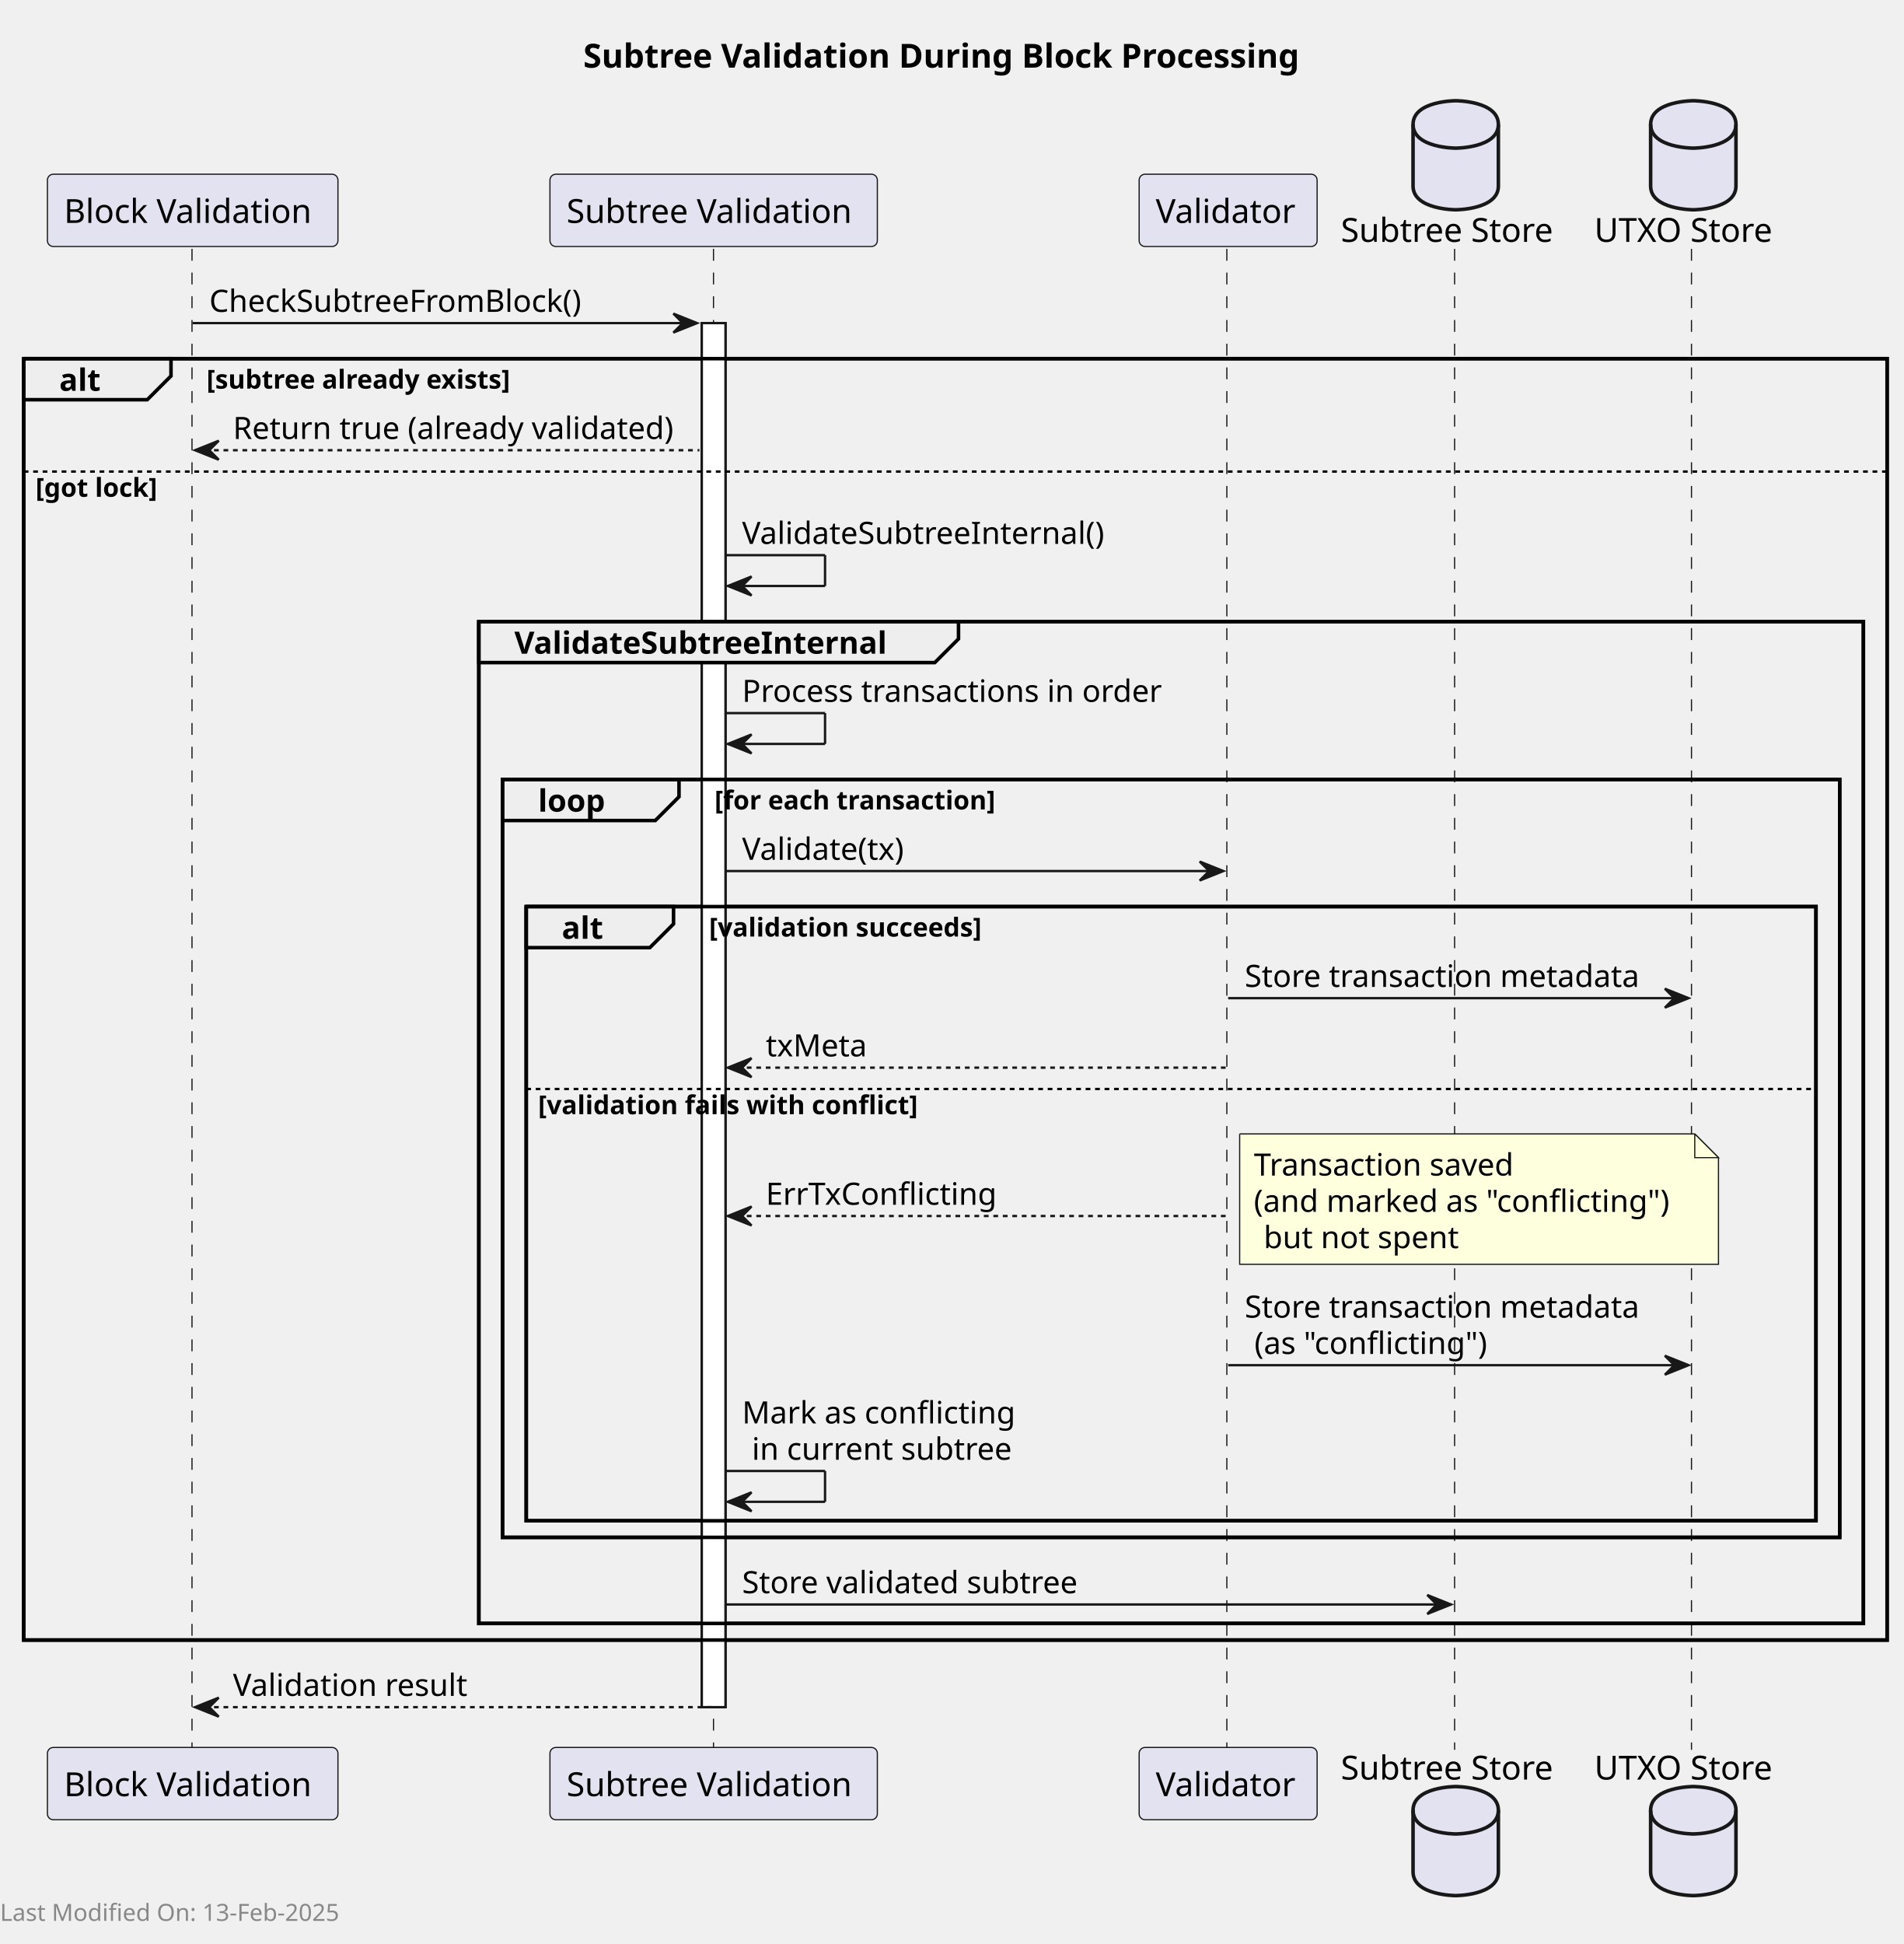
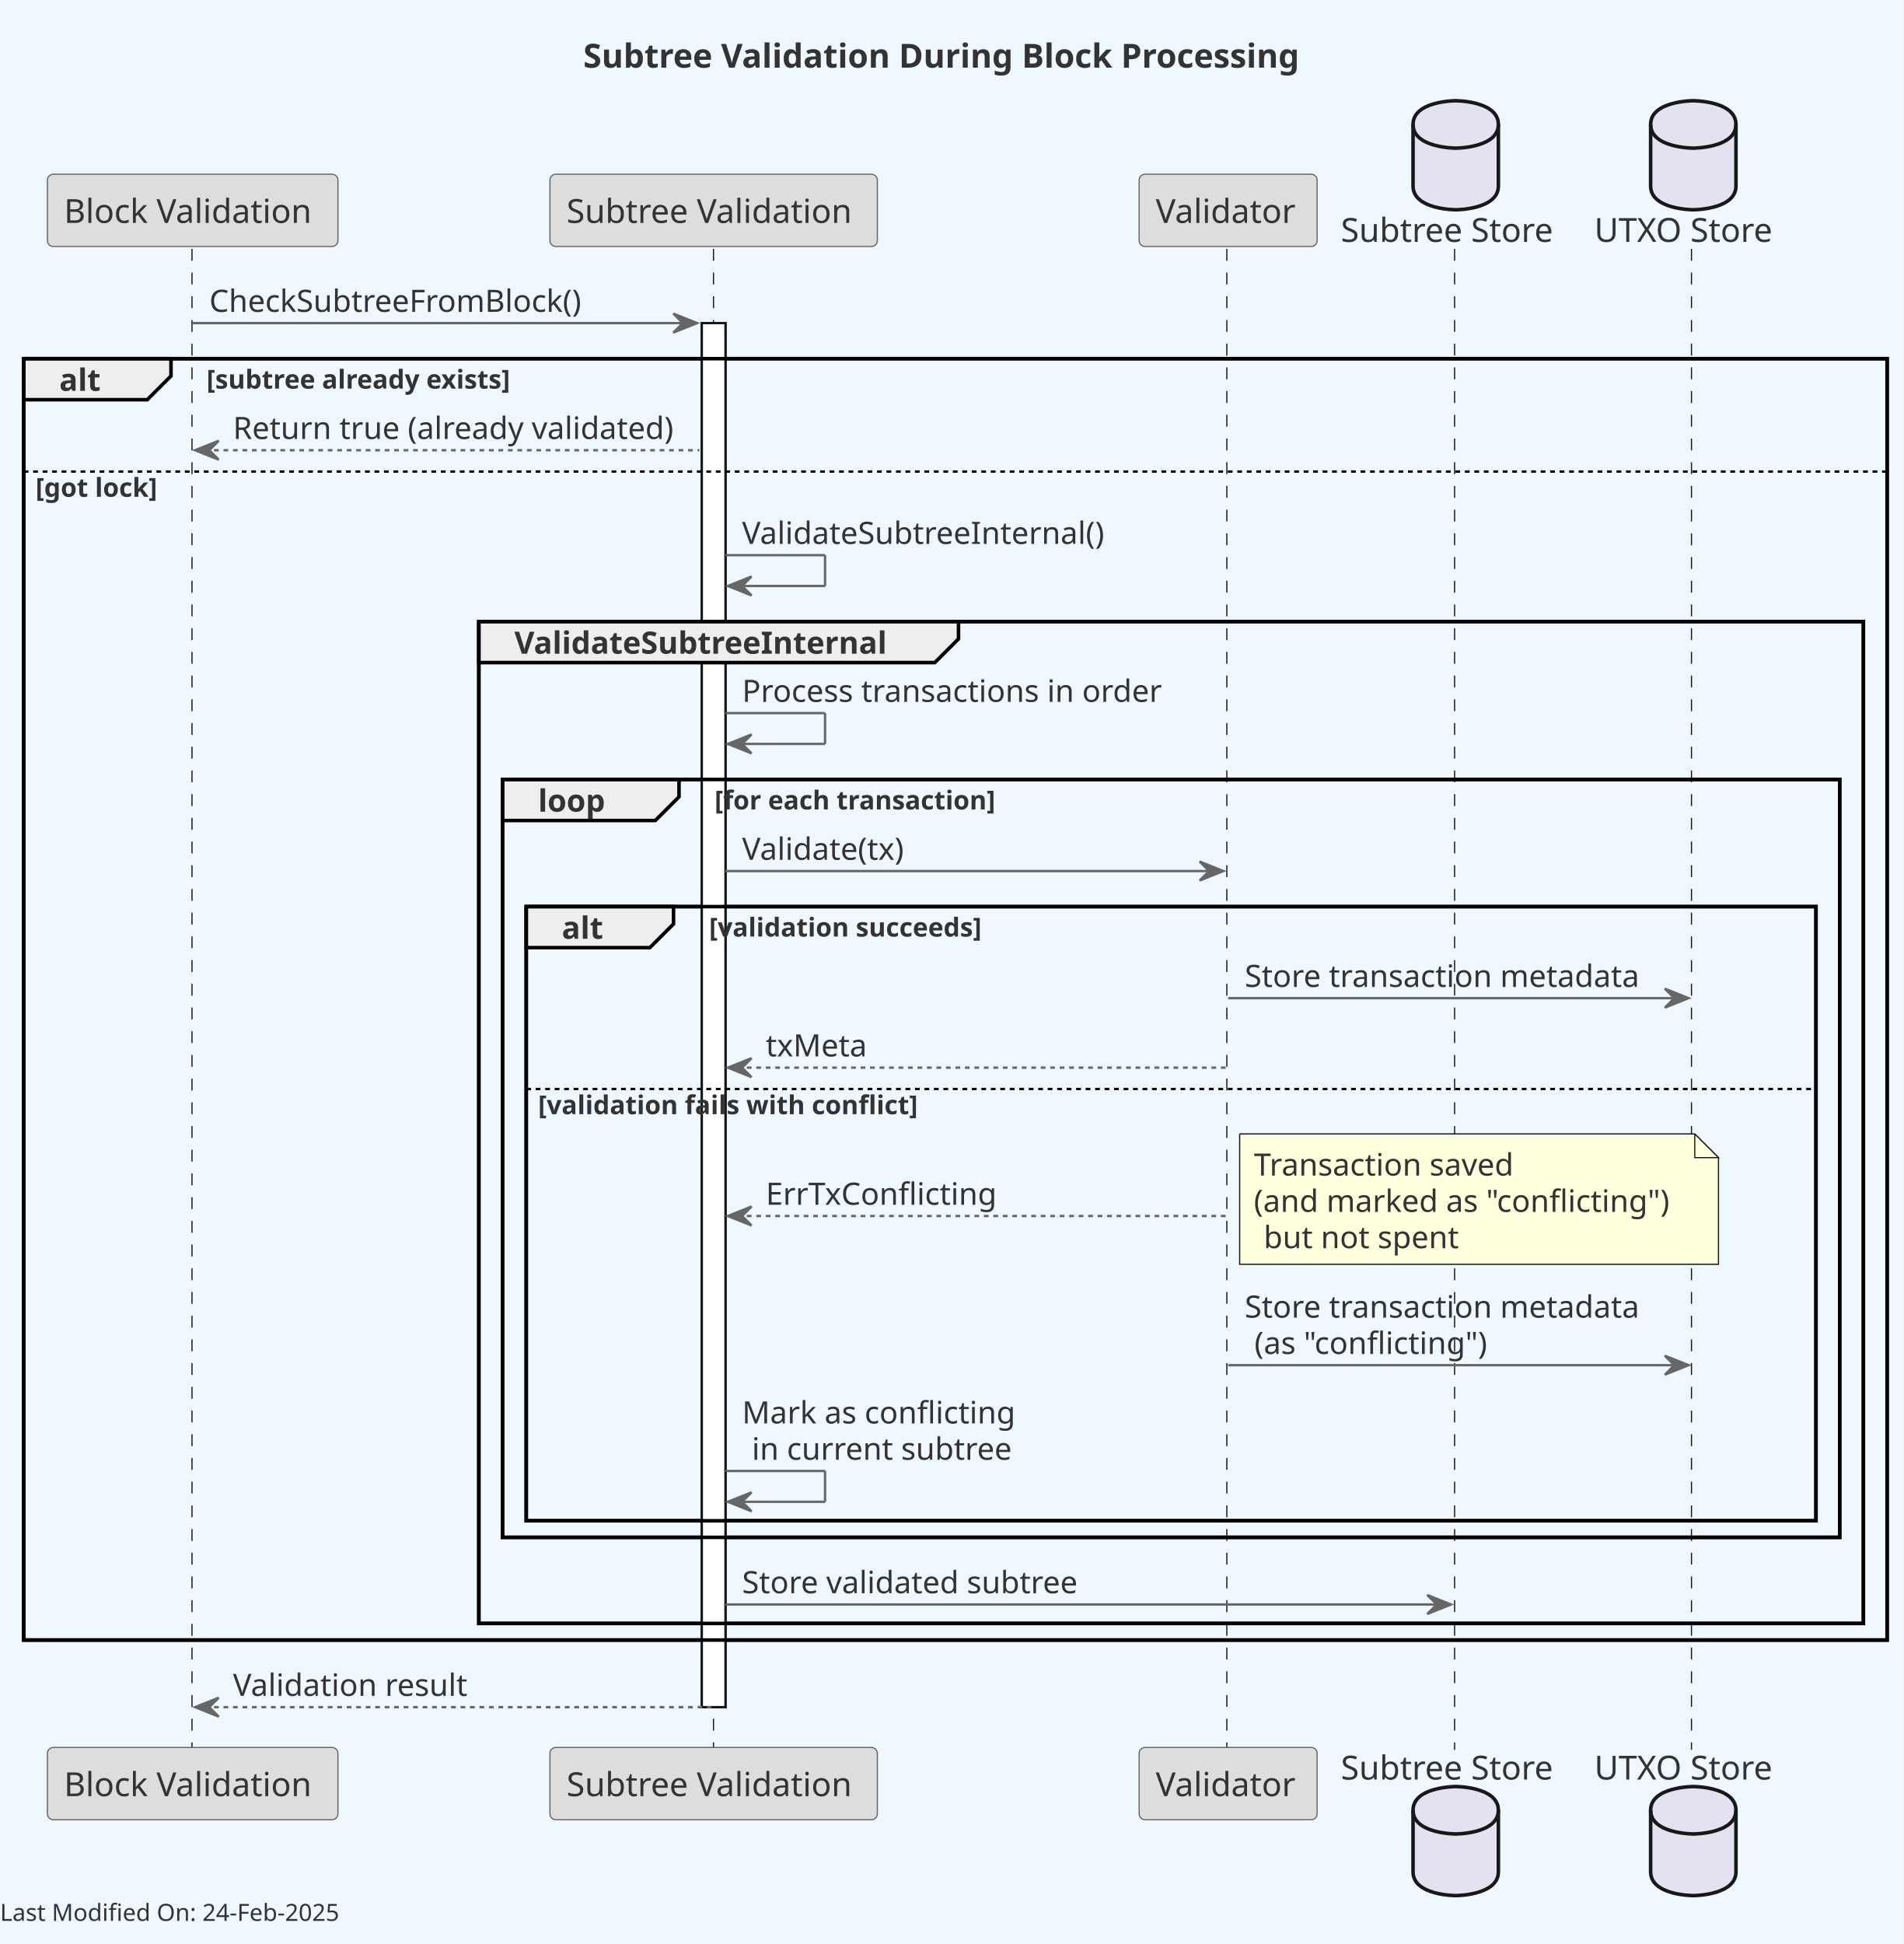
- <svg xmlns="http://www.w3.org/2000/svg" contentStyleType="text/css" height="820px" preserveAspectRatio="none" style="width:803px;height:820px;background:#FFFFFF;" version="1.1" viewBox="0 0 803 820" width="803px" zoomAndPan="magnify">
+ <svg xmlns="http://www.w3.org/2000/svg" contentStyleType="text/css" height="820px" preserveAspectRatio="none" style="width:803px;height:820px;background:#F0F8FF;" version="1.1" viewBox="0 0 803 820" width="803px" zoomAndPan="magnify">
  <defs />
  <g>
-     <text fill="#000000" font-family="sans-serif" font-size="14" font-weight="bold" lengthAdjust="spacing" textLength="312.983" x="246.079" y="28.535">Subtree Validation During Block Processing</text>
+     <rect fill="#F0F8FF" height="820" style="stroke:none;stroke-width:1.0;" width="803" x="0" y="0" />
+     <text fill="#333333" font-family="sans-serif" font-size="14" font-weight="bold" lengthAdjust="spacing" textLength="312.983" x="246.079" y="28.535">Subtree Validation During Block Processing</text>
    <rect fill="#FFFFFF" height="583.811" style="stroke:#181818;stroke-width:1.0;" width="10" x="296.079" y="136.287" />
    <rect fill="none" height="540.5" style="stroke:#000000;stroke-width:1.5;" width="786.141" x="10" y="151.287" />
    <rect fill="none" height="422.613" style="stroke:#000000;stroke-width:1.5;" width="584.125" x="202.016" y="262.174" />
    <rect fill="none" height="319.682" style="stroke:#000000;stroke-width:1.5;" width="564.125" x="212.016" y="328.795" />
    <rect fill="none" height="259.06" style="stroke:#000000;stroke-width:1.5;" width="544.125" x="222.016" y="382.416" />
    <line style="stroke:#181818;stroke-width:0.5;stroke-dasharray:5.0,5.0;" x1="81" x2="81" y1="104.977" y2="738.098" />
    <line style="stroke:#181818;stroke-width:0.5;stroke-dasharray:5.0,5.0;" x1="301.016" x2="301.016" y1="104.977" y2="738.098" />
    <line style="stroke:#181818;stroke-width:0.5;stroke-dasharray:5.0,5.0;" x1="517.59" x2="517.59" y1="104.977" y2="738.098" />
    <line style="stroke:#181818;stroke-width:0.5;stroke-dasharray:5.0,5.0;" x1="613.676" x2="613.676" y1="104.977" y2="738.098" />
    <line style="stroke:#181818;stroke-width:0.5;stroke-dasharray:5.0,5.0;" x1="713.614" x2="713.614" y1="104.977" y2="738.098" />
-     <rect fill="#E2E2F0" height="30.488" rx="2.5" ry="2.5" style="stroke:#181818;stroke-width:0.5;" width="122.575" x="20" y="73.488" />
-     <text fill="#000000" font-family="sans-serif" font-size="14" lengthAdjust="spacing" textLength="108.575" x="27" y="94.023">Block Validation</text>
-     <rect fill="#E2E2F0" height="30.488" rx="2.5" ry="2.5" style="stroke:#181818;stroke-width:0.5;" width="122.575" x="20" y="737.098" />
-     <text fill="#000000" font-family="sans-serif" font-size="14" lengthAdjust="spacing" textLength="108.575" x="27" y="757.633">Block Validation</text>
-     <rect fill="#E2E2F0" height="30.488" rx="2.5" ry="2.5" style="stroke:#181818;stroke-width:0.5;" width="138.127" x="232.016" y="73.488" />
-     <text fill="#000000" font-family="sans-serif" font-size="14" lengthAdjust="spacing" textLength="124.127" x="239.016" y="94.023">Subtree Validation</text>
-     <rect fill="#E2E2F0" height="30.488" rx="2.5" ry="2.5" style="stroke:#181818;stroke-width:0.5;" width="138.127" x="232.016" y="737.098" />
-     <text fill="#000000" font-family="sans-serif" font-size="14" lengthAdjust="spacing" textLength="124.127" x="239.016" y="757.633">Subtree Validation</text>
-     <rect fill="#E2E2F0" height="30.488" rx="2.5" ry="2.5" style="stroke:#181818;stroke-width:0.5;" width="75.086" x="480.59" y="73.488" />
-     <text fill="#000000" font-family="sans-serif" font-size="14" lengthAdjust="spacing" textLength="61.086" x="487.59" y="94.023">Validator</text>
-     <rect fill="#E2E2F0" height="30.488" rx="2.5" ry="2.5" style="stroke:#181818;stroke-width:0.5;" width="75.086" x="480.59" y="737.098" />
-     <text fill="#000000" font-family="sans-serif" font-size="14" lengthAdjust="spacing" textLength="61.086" x="487.59" y="757.633">Validator</text>
-     <text fill="#000000" font-family="sans-serif" font-size="14" lengthAdjust="spacing" textLength="90.939" x="565.676" y="102.023">Subtree Store</text>
+     <rect fill="#DDDDDD" height="30.488" rx="2.5" ry="2.5" style="stroke:#666666;stroke-width:0.5;" width="122.575" x="20" y="73.488" />
+     <text fill="#333333" font-family="sans-serif" font-size="14" lengthAdjust="spacing" textLength="108.575" x="27" y="94.023">Block Validation</text>
+     <rect fill="#DDDDDD" height="30.488" rx="2.5" ry="2.5" style="stroke:#666666;stroke-width:0.5;" width="122.575" x="20" y="737.098" />
+     <text fill="#333333" font-family="sans-serif" font-size="14" lengthAdjust="spacing" textLength="108.575" x="27" y="757.633">Block Validation</text>
+     <rect fill="#DDDDDD" height="30.488" rx="2.5" ry="2.5" style="stroke:#666666;stroke-width:0.5;" width="138.127" x="232.016" y="73.488" />
+     <text fill="#333333" font-family="sans-serif" font-size="14" lengthAdjust="spacing" textLength="124.127" x="239.016" y="94.023">Subtree Validation</text>
+     <rect fill="#DDDDDD" height="30.488" rx="2.5" ry="2.5" style="stroke:#666666;stroke-width:0.5;" width="138.127" x="232.016" y="737.098" />
+     <text fill="#333333" font-family="sans-serif" font-size="14" lengthAdjust="spacing" textLength="124.127" x="239.016" y="757.633">Subtree Validation</text>
+     <rect fill="#DDDDDD" height="30.488" rx="2.5" ry="2.5" style="stroke:#666666;stroke-width:0.5;" width="75.086" x="480.59" y="73.488" />
+     <text fill="#333333" font-family="sans-serif" font-size="14" lengthAdjust="spacing" textLength="61.086" x="487.59" y="94.023">Validator</text>
+     <rect fill="#DDDDDD" height="30.488" rx="2.5" ry="2.5" style="stroke:#666666;stroke-width:0.5;" width="75.086" x="480.59" y="737.098" />
+     <text fill="#333333" font-family="sans-serif" font-size="14" lengthAdjust="spacing" textLength="61.086" x="487.59" y="757.633">Validator</text>
+     <text fill="#333333" font-family="sans-serif" font-size="14" lengthAdjust="spacing" textLength="90.939" x="565.676" y="102.023">Subtree Store</text>
    <path d="M596.145,52.488 C596.145,42.488 614.145,42.488 614.145,42.488 C614.145,42.488 632.145,42.488 632.145,52.488 L632.145,78.488 C632.145,88.488 614.145,88.488 614.145,88.488 C614.145,88.488 596.145,88.488 596.145,78.488 L596.145,52.488 " fill="#E2E2F0" style="stroke:#181818;stroke-width:1.5;" />
    <path d="M596.145,52.488 C596.145,62.488 614.145,62.488 614.145,62.488 C614.145,62.488 632.145,62.488 632.145,52.488 " fill="none" style="stroke:#181818;stroke-width:1.5;" />
-     <text fill="#000000" font-family="sans-serif" font-size="14" lengthAdjust="spacing" textLength="90.939" x="565.676" y="750.633">Subtree Store</text>
+     <text fill="#333333" font-family="sans-serif" font-size="14" lengthAdjust="spacing" textLength="90.939" x="565.676" y="750.633">Subtree Store</text>
    <path d="M596.145,763.586 C596.145,753.586 614.145,753.586 614.145,753.586 C614.145,753.586 632.145,753.586 632.145,763.586 L632.145,789.586 C632.145,799.586 614.145,799.586 614.145,799.586 C614.145,799.586 596.145,799.586 596.145,789.586 L596.145,763.586 " fill="#E2E2F0" style="stroke:#181818;stroke-width:1.5;" />
    <path d="M596.145,763.586 C596.145,773.586 614.145,773.586 614.145,773.586 C614.145,773.586 632.145,773.586 632.145,763.586 " fill="none" style="stroke:#181818;stroke-width:1.5;" />
-     <text fill="#000000" font-family="sans-serif" font-size="14" lengthAdjust="spacing" textLength="77.526" x="672.614" y="102.023">UTXO Store</text>
+     <text fill="#333333" font-family="sans-serif" font-size="14" lengthAdjust="spacing" textLength="77.526" x="672.614" y="102.023">UTXO Store</text>
    <path d="M696.377,52.488 C696.377,42.488 714.377,42.488 714.377,42.488 C714.377,42.488 732.377,42.488 732.377,52.488 L732.377,78.488 C732.377,88.488 714.377,88.488 714.377,88.488 C714.377,88.488 696.377,88.488 696.377,78.488 L696.377,52.488 " fill="#E2E2F0" style="stroke:#181818;stroke-width:1.5;" />
    <path d="M696.377,52.488 C696.377,62.488 714.377,62.488 714.377,62.488 C714.377,62.488 732.377,62.488 732.377,52.488 " fill="none" style="stroke:#181818;stroke-width:1.5;" />
-     <text fill="#000000" font-family="sans-serif" font-size="14" lengthAdjust="spacing" textLength="77.526" x="672.614" y="750.633">UTXO Store</text>
+     <text fill="#333333" font-family="sans-serif" font-size="14" lengthAdjust="spacing" textLength="77.526" x="672.614" y="750.633">UTXO Store</text>
    <path d="M696.377,763.586 C696.377,753.586 714.377,753.586 714.377,753.586 C714.377,753.586 732.377,753.586 732.377,763.586 L732.377,789.586 C732.377,799.586 714.377,799.586 714.377,799.586 C714.377,799.586 696.377,799.586 696.377,789.586 L696.377,763.586 " fill="#E2E2F0" style="stroke:#181818;stroke-width:1.5;" />
    <path d="M696.377,763.586 C696.377,773.586 714.377,773.586 714.377,773.586 C714.377,773.586 732.377,773.586 732.377,763.586 " fill="none" style="stroke:#181818;stroke-width:1.5;" />
    <rect fill="#FFFFFF" height="583.811" style="stroke:#181818;stroke-width:1.0;" width="10" x="296.079" y="136.287" />
-     <polygon fill="#181818" points="284.079,132.287,294.079,136.287,284.079,140.287,288.079,136.287" style="stroke:#181818;stroke-width:1.0;" />
-     <line style="stroke:#181818;stroke-width:1.0;" x1="81.288" x2="290.079" y1="136.287" y2="136.287" />
-     <text fill="#000000" font-family="sans-serif" font-size="13" lengthAdjust="spacing" textLength="160.824" x="88.288" y="131.545">CheckSubtreeFromBlock()</text>
+     <polygon fill="#666666" points="284.079,132.287,294.079,136.287,284.079,140.287,288.079,136.287" style="stroke:#666666;stroke-width:1.0;" />
+     <line style="stroke:#666666;stroke-width:1.0;" x1="81.288" x2="290.079" y1="136.287" y2="136.287" />
+     <text fill="#333333" font-family="sans-serif" font-size="13" lengthAdjust="spacing" textLength="160.824" x="88.288" y="131.545">CheckSubtreeFromBlock()</text>
    <path d="M10,151.287 L72.139,151.287 L72.139,158.598 L62.139,168.598 L10,168.598 L10,151.287 " fill="#EEEEEE" style="stroke:#000000;stroke-width:1.5;" />
    <rect fill="none" height="540.5" style="stroke:#000000;stroke-width:1.5;" width="786.141" x="10" y="151.287" />
-     <text fill="#000000" font-family="sans-serif" font-size="13" font-weight="bold" lengthAdjust="spacing" textLength="17.139" x="25" y="164.856">alt</text>
-     <text fill="#000000" font-family="sans-serif" font-size="11" font-weight="bold" lengthAdjust="spacing" textLength="133.563" x="87.139" y="163.922">[subtree already exists]</text>
-     <polygon fill="#181818" points="92.288,185.908,82.288,189.908,92.288,193.908,88.288,189.908" style="stroke:#181818;stroke-width:1.0;" />
-     <line style="stroke:#181818;stroke-width:1.0;stroke-dasharray:2.0,2.0;" x1="86.288" x2="295.079" y1="189.908" y2="189.908" />
-     <text fill="#000000" font-family="sans-serif" font-size="13" lengthAdjust="spacing" textLength="190.792" x="98.288" y="185.166">Return true (already validated)</text>
+     <text fill="#333333" font-family="sans-serif" font-size="13" font-weight="bold" lengthAdjust="spacing" textLength="17.139" x="25" y="164.856">alt</text>
+     <text fill="#333333" font-family="sans-serif" font-size="11" font-weight="bold" lengthAdjust="spacing" textLength="133.563" x="87.139" y="163.922">[subtree already exists]</text>
+     <polygon fill="#666666" points="92.288,185.908,82.288,189.908,92.288,193.908,88.288,189.908" style="stroke:#666666;stroke-width:1.0;" />
+     <line style="stroke:#666666;stroke-width:1.0;stroke-dasharray:2.0,2.0;" x1="86.288" x2="295.079" y1="189.908" y2="189.908" />
+     <text fill="#333333" font-family="sans-serif" font-size="13" lengthAdjust="spacing" textLength="190.792" x="98.288" y="185.166">Return true (already validated)</text>
    <line style="stroke:#000000;stroke-width:1.0;stroke-dasharray:2.0,2.0;" x1="10" x2="796.141" y1="198.908" y2="198.908" />
-     <text fill="#000000" font-family="sans-serif" font-size="11" font-weight="bold" lengthAdjust="spacing" textLength="53.937" x="15" y="209.543">[got lock]</text>
-     <line style="stroke:#181818;stroke-width:1.0;" x1="306.079" x2="348.079" y1="234.174" y2="234.174" />
-     <line style="stroke:#181818;stroke-width:1.0;" x1="348.079" x2="348.079" y1="234.174" y2="247.174" />
-     <line style="stroke:#181818;stroke-width:1.0;" x1="307.079" x2="348.079" y1="247.174" y2="247.174" />
-     <polygon fill="#181818" points="317.079,243.174,307.079,247.174,317.079,251.174,313.079,247.174" style="stroke:#181818;stroke-width:1.0;" />
-     <text fill="#000000" font-family="sans-serif" font-size="13" lengthAdjust="spacing" textLength="155.276" x="313.079" y="229.432">ValidateSubtreeInternal()</text>
+     <text fill="#333333" font-family="sans-serif" font-size="11" font-weight="bold" lengthAdjust="spacing" textLength="53.937" x="15" y="209.543">[got lock]</text>
+     <line style="stroke:#666666;stroke-width:1.0;" x1="306.079" x2="348.079" y1="234.174" y2="234.174" />
+     <line style="stroke:#666666;stroke-width:1.0;" x1="348.079" x2="348.079" y1="234.174" y2="247.174" />
+     <line style="stroke:#666666;stroke-width:1.0;" x1="307.079" x2="348.079" y1="247.174" y2="247.174" />
+     <polygon fill="#666666" points="317.079,243.174,307.079,247.174,317.079,251.174,313.079,247.174" style="stroke:#666666;stroke-width:1.0;" />
+     <text fill="#333333" font-family="sans-serif" font-size="13" lengthAdjust="spacing" textLength="155.276" x="313.079" y="229.432">ValidateSubtreeInternal()</text>
    <path d="M202.016,262.174 L404.38,262.174 L404.38,269.484 L394.38,279.484 L202.016,279.484 L202.016,262.174 " fill="#EEEEEE" style="stroke:#000000;stroke-width:1.5;" />
    <rect fill="none" height="422.613" style="stroke:#000000;stroke-width:1.5;" width="584.125" x="202.016" y="262.174" />
-     <text fill="#000000" font-family="sans-serif" font-size="13" font-weight="bold" lengthAdjust="spacing" textLength="157.365" x="217.016" y="275.742">ValidateSubtreeInternal</text>
-     <line style="stroke:#181818;stroke-width:1.0;" x1="306.079" x2="348.079" y1="300.795" y2="300.795" />
-     <line style="stroke:#181818;stroke-width:1.0;" x1="348.079" x2="348.079" y1="300.795" y2="313.795" />
-     <line style="stroke:#181818;stroke-width:1.0;" x1="307.079" x2="348.079" y1="313.795" y2="313.795" />
-     <polygon fill="#181818" points="317.079,309.795,307.079,313.795,317.079,317.795,313.079,313.795" style="stroke:#181818;stroke-width:1.0;" />
-     <text fill="#000000" font-family="sans-serif" font-size="13" lengthAdjust="spacing" textLength="183.054" x="313.079" y="296.053">Process transactions in order</text>
+     <text fill="#333333" font-family="sans-serif" font-size="13" font-weight="bold" lengthAdjust="spacing" textLength="157.365" x="217.016" y="275.742">ValidateSubtreeInternal</text>
+     <line style="stroke:#666666;stroke-width:1.0;" x1="306.079" x2="348.079" y1="300.795" y2="300.795" />
+     <line style="stroke:#666666;stroke-width:1.0;" x1="348.079" x2="348.079" y1="300.795" y2="313.795" />
+     <line style="stroke:#666666;stroke-width:1.0;" x1="307.079" x2="348.079" y1="313.795" y2="313.795" />
+     <polygon fill="#666666" points="317.079,309.795,307.079,313.795,317.079,317.795,313.079,313.795" style="stroke:#666666;stroke-width:1.0;" />
+     <text fill="#333333" font-family="sans-serif" font-size="13" lengthAdjust="spacing" textLength="183.054" x="313.079" y="296.053">Process transactions in order</text>
    <path d="M212.016,328.795 L286.462,328.795 L286.462,336.106 L276.462,346.106 L212.016,346.106 L212.016,328.795 " fill="#EEEEEE" style="stroke:#000000;stroke-width:1.5;" />
    <rect fill="none" height="319.682" style="stroke:#000000;stroke-width:1.5;" width="564.125" x="212.016" y="328.795" />
-     <text fill="#000000" font-family="sans-serif" font-size="13" font-weight="bold" lengthAdjust="spacing" textLength="29.447" x="227.016" y="342.363">loop</text>
-     <text fill="#000000" font-family="sans-serif" font-size="11" font-weight="bold" lengthAdjust="spacing" textLength="121.956" x="301.462" y="341.43">[for each transaction]</text>
-     <polygon fill="#181818" points="506.133,363.416,516.133,367.416,506.133,371.416,510.133,367.416" style="stroke:#181818;stroke-width:1.0;" />
-     <line style="stroke:#181818;stroke-width:1.0;" x1="306.079" x2="512.133" y1="367.416" y2="367.416" />
-     <text fill="#000000" font-family="sans-serif" font-size="13" lengthAdjust="spacing" textLength="71.951" x="313.079" y="362.674">Validate(tx)</text>
+     <text fill="#333333" font-family="sans-serif" font-size="13" font-weight="bold" lengthAdjust="spacing" textLength="29.447" x="227.016" y="342.363">loop</text>
+     <text fill="#333333" font-family="sans-serif" font-size="11" font-weight="bold" lengthAdjust="spacing" textLength="121.956" x="301.462" y="341.43">[for each transaction]</text>
+     <polygon fill="#666666" points="506.133,363.416,516.133,367.416,506.133,371.416,510.133,367.416" style="stroke:#666666;stroke-width:1.0;" />
+     <line style="stroke:#666666;stroke-width:1.0;" x1="306.079" x2="512.133" y1="367.416" y2="367.416" />
+     <text fill="#333333" font-family="sans-serif" font-size="13" lengthAdjust="spacing" textLength="71.951" x="313.079" y="362.674">Validate(tx)</text>
    <path d="M222.016,382.416 L284.154,382.416 L284.154,389.727 L274.154,399.727 L222.016,399.727 L222.016,382.416 " fill="#EEEEEE" style="stroke:#000000;stroke-width:1.5;" />
    <rect fill="none" height="259.06" style="stroke:#000000;stroke-width:1.5;" width="544.125" x="222.016" y="382.416" />
-     <text fill="#000000" font-family="sans-serif" font-size="13" font-weight="bold" lengthAdjust="spacing" textLength="17.139" x="237.016" y="395.984">alt</text>
-     <text fill="#000000" font-family="sans-serif" font-size="11" font-weight="bold" lengthAdjust="spacing" textLength="119.518" x="299.154" y="395.051">[validation succeeds]</text>
-     <polygon fill="#181818" points="702.377,417.037,712.377,421.037,702.377,425.037,706.377,421.037" style="stroke:#181818;stroke-width:1.0;" />
-     <line style="stroke:#181818;stroke-width:1.0;" x1="518.133" x2="708.377" y1="421.037" y2="421.037" />
-     <text fill="#000000" font-family="sans-serif" font-size="13" lengthAdjust="spacing" textLength="170.028" x="525.133" y="416.295">Store transaction metadata</text>
-     <polygon fill="#181818" points="317.079,446.348,307.079,450.348,317.079,454.348,313.079,450.348" style="stroke:#181818;stroke-width:1.0;" />
-     <line style="stroke:#181818;stroke-width:1.0;stroke-dasharray:2.0,2.0;" x1="311.079" x2="517.133" y1="450.348" y2="450.348" />
-     <text fill="#000000" font-family="sans-serif" font-size="13" lengthAdjust="spacing" textLength="43.316" x="323.079" y="445.606">txMeta</text>
+     <text fill="#333333" font-family="sans-serif" font-size="13" font-weight="bold" lengthAdjust="spacing" textLength="17.139" x="237.016" y="395.984">alt</text>
+     <text fill="#333333" font-family="sans-serif" font-size="11" font-weight="bold" lengthAdjust="spacing" textLength="119.518" x="299.154" y="395.051">[validation succeeds]</text>
+     <polygon fill="#666666" points="702.377,417.037,712.377,421.037,702.377,425.037,706.377,421.037" style="stroke:#666666;stroke-width:1.0;" />
+     <line style="stroke:#666666;stroke-width:1.0;" x1="518.133" x2="708.377" y1="421.037" y2="421.037" />
+     <text fill="#333333" font-family="sans-serif" font-size="13" lengthAdjust="spacing" textLength="170.028" x="525.133" y="416.295">Store transaction metadata</text>
+     <polygon fill="#666666" points="317.079,446.348,307.079,450.348,317.079,454.348,313.079,450.348" style="stroke:#666666;stroke-width:1.0;" />
+     <line style="stroke:#666666;stroke-width:1.0;stroke-dasharray:2.0,2.0;" x1="311.079" x2="517.133" y1="450.348" y2="450.348" />
+     <text fill="#333333" font-family="sans-serif" font-size="13" lengthAdjust="spacing" textLength="43.316" x="323.079" y="445.606">txMeta</text>
    <line style="stroke:#000000;stroke-width:1.0;stroke-dasharray:2.0,2.0;" x1="222.016" x2="766.141" y1="459.348" y2="459.348" />
-     <text fill="#000000" font-family="sans-serif" font-size="11" font-weight="bold" lengthAdjust="spacing" textLength="166.499" x="227.016" y="469.982">[validation fails with conflict]</text>
-     <polygon fill="#181818" points="317.079,508.924,307.079,512.924,317.079,516.924,313.079,512.924" style="stroke:#181818;stroke-width:1.0;" />
-     <line style="stroke:#181818;stroke-width:1.0;stroke-dasharray:2.0,2.0;" x1="311.079" x2="517.133" y1="512.924" y2="512.924" />
-     <text fill="#000000" font-family="sans-serif" font-size="13" lengthAdjust="spacing" textLength="102.673" x="323.079" y="508.182">ErrTxConflicting</text>
+     <text fill="#333333" font-family="sans-serif" font-size="11" font-weight="bold" lengthAdjust="spacing" textLength="166.499" x="227.016" y="469.982">[validation fails with conflict]</text>
+     <polygon fill="#666666" points="317.079,508.924,307.079,512.924,317.079,516.924,313.079,512.924" style="stroke:#666666;stroke-width:1.0;" />
+     <line style="stroke:#666666;stroke-width:1.0;stroke-dasharray:2.0,2.0;" x1="311.079" x2="517.133" y1="512.924" y2="512.924" />
+     <text fill="#333333" font-family="sans-serif" font-size="13" lengthAdjust="spacing" textLength="102.673" x="323.079" y="508.182">ErrTxConflicting</text>
    <path d="M523,478.303 L523,533.303 L725,533.303 L725,488.303 L715,478.303 L523,478.303 " fill="#FEFFDD" style="stroke:#181818;stroke-width:0.5;" />
    <path d="M715,478.303 L715,488.303 L725,488.303 L715,478.303 " fill="#FEFFDD" style="stroke:#181818;stroke-width:0.5;" />
-     <text fill="#000000" font-family="sans-serif" font-size="13" lengthAdjust="spacing" textLength="113.998" x="529" y="495.871">Transaction saved</text>
-     <text fill="#000000" font-family="sans-serif" font-size="13" lengthAdjust="spacing" textLength="181.86" x="529" y="511.182">(and marked as "conflicting")</text>
-     <text fill="#000000" font-family="sans-serif" font-size="13" lengthAdjust="spacing" textLength="85.236" x="533.113" y="526.492">but not spent</text>
-     <polygon fill="#181818" points="702.377,571.856,712.377,575.856,702.377,579.856,706.377,575.856" style="stroke:#181818;stroke-width:1.0;" />
-     <line style="stroke:#181818;stroke-width:1.0;" x1="518.133" x2="708.377" y1="575.856" y2="575.856" />
-     <text fill="#000000" font-family="sans-serif" font-size="13" lengthAdjust="spacing" textLength="170.028" x="525.133" y="555.803">Store transaction metadata</text>
-     <text fill="#000000" font-family="sans-serif" font-size="13" lengthAdjust="spacing" textLength="102.546" x="529.246" y="571.113">(as "conflicting")</text>
-     <line style="stroke:#181818;stroke-width:1.0;" x1="306.079" x2="348.079" y1="620.477" y2="620.477" />
-     <line style="stroke:#181818;stroke-width:1.0;" x1="348.079" x2="348.079" y1="620.477" y2="633.477" />
-     <line style="stroke:#181818;stroke-width:1.0;" x1="307.079" x2="348.079" y1="633.477" y2="633.477" />
-     <polygon fill="#181818" points="317.079,629.477,307.079,633.477,317.079,637.477,313.079,633.477" style="stroke:#181818;stroke-width:1.0;" />
-     <text fill="#000000" font-family="sans-serif" font-size="13" lengthAdjust="spacing" textLength="119.787" x="313.079" y="600.424">Mark as conflicting</text>
-     <text fill="#000000" font-family="sans-serif" font-size="13" lengthAdjust="spacing" textLength="113.134" x="317.192" y="615.734">in current subtree</text>
-     <polygon fill="#181818" points="602.145,672.787,612.145,676.787,602.145,680.787,606.145,676.787" style="stroke:#181818;stroke-width:1.0;" />
-     <line style="stroke:#181818;stroke-width:1.0;" x1="306.079" x2="608.145" y1="676.787" y2="676.787" />
-     <text fill="#000000" font-family="sans-serif" font-size="13" lengthAdjust="spacing" textLength="145.253" x="313.079" y="672.045">Store validated subtree</text>
-     <polygon fill="#181818" points="92.288,716.098,82.288,720.098,92.288,724.098,88.288,720.098" style="stroke:#181818;stroke-width:1.0;" />
-     <line style="stroke:#181818;stroke-width:1.0;stroke-dasharray:2.0,2.0;" x1="86.288" x2="300.079" y1="720.098" y2="720.098" />
-     <text fill="#000000" font-family="sans-serif" font-size="13" lengthAdjust="spacing" textLength="103.219" x="98.288" y="715.356">Validation result</text>
-     <text fill="#888888" font-family="sans-serif" font-size="10" lengthAdjust="spacing" textLength="155.435" x="0" y="810.254">Last Modified On: 13-Feb-2025</text>
+     <text fill="#333333" font-family="sans-serif" font-size="13" lengthAdjust="spacing" textLength="113.998" x="529" y="495.871">Transaction saved</text>
+     <text fill="#333333" font-family="sans-serif" font-size="13" lengthAdjust="spacing" textLength="181.86" x="529" y="511.182">(and marked as "conflicting")</text>
+     <text fill="#333333" font-family="sans-serif" font-size="13" lengthAdjust="spacing" textLength="85.236" x="533.113" y="526.492">but not spent</text>
+     <polygon fill="#666666" points="702.377,571.856,712.377,575.856,702.377,579.856,706.377,575.856" style="stroke:#666666;stroke-width:1.0;" />
+     <line style="stroke:#666666;stroke-width:1.0;" x1="518.133" x2="708.377" y1="575.856" y2="575.856" />
+     <text fill="#333333" font-family="sans-serif" font-size="13" lengthAdjust="spacing" textLength="170.028" x="525.133" y="555.803">Store transaction metadata</text>
+     <text fill="#333333" font-family="sans-serif" font-size="13" lengthAdjust="spacing" textLength="102.546" x="529.246" y="571.113">(as "conflicting")</text>
+     <line style="stroke:#666666;stroke-width:1.0;" x1="306.079" x2="348.079" y1="620.477" y2="620.477" />
+     <line style="stroke:#666666;stroke-width:1.0;" x1="348.079" x2="348.079" y1="620.477" y2="633.477" />
+     <line style="stroke:#666666;stroke-width:1.0;" x1="307.079" x2="348.079" y1="633.477" y2="633.477" />
+     <polygon fill="#666666" points="317.079,629.477,307.079,633.477,317.079,637.477,313.079,633.477" style="stroke:#666666;stroke-width:1.0;" />
+     <text fill="#333333" font-family="sans-serif" font-size="13" lengthAdjust="spacing" textLength="119.787" x="313.079" y="600.424">Mark as conflicting</text>
+     <text fill="#333333" font-family="sans-serif" font-size="13" lengthAdjust="spacing" textLength="113.134" x="317.192" y="615.734">in current subtree</text>
+     <polygon fill="#666666" points="602.145,672.787,612.145,676.787,602.145,680.787,606.145,676.787" style="stroke:#666666;stroke-width:1.0;" />
+     <line style="stroke:#666666;stroke-width:1.0;" x1="306.079" x2="608.145" y1="676.787" y2="676.787" />
+     <text fill="#333333" font-family="sans-serif" font-size="13" lengthAdjust="spacing" textLength="145.253" x="313.079" y="672.045">Store validated subtree</text>
+     <polygon fill="#666666" points="92.288,716.098,82.288,720.098,92.288,724.098,88.288,720.098" style="stroke:#666666;stroke-width:1.0;" />
+     <line style="stroke:#666666;stroke-width:1.0;stroke-dasharray:2.0,2.0;" x1="86.288" x2="300.079" y1="720.098" y2="720.098" />
+     <text fill="#333333" font-family="sans-serif" font-size="13" lengthAdjust="spacing" textLength="103.219" x="98.288" y="715.356">Validation result</text>
+     <text fill="#333333" font-family="sans-serif" font-size="10" lengthAdjust="spacing" textLength="155.435" x="0" y="810.254">Last Modified On: 24-Feb-2025</text>
  </g>
</svg>
